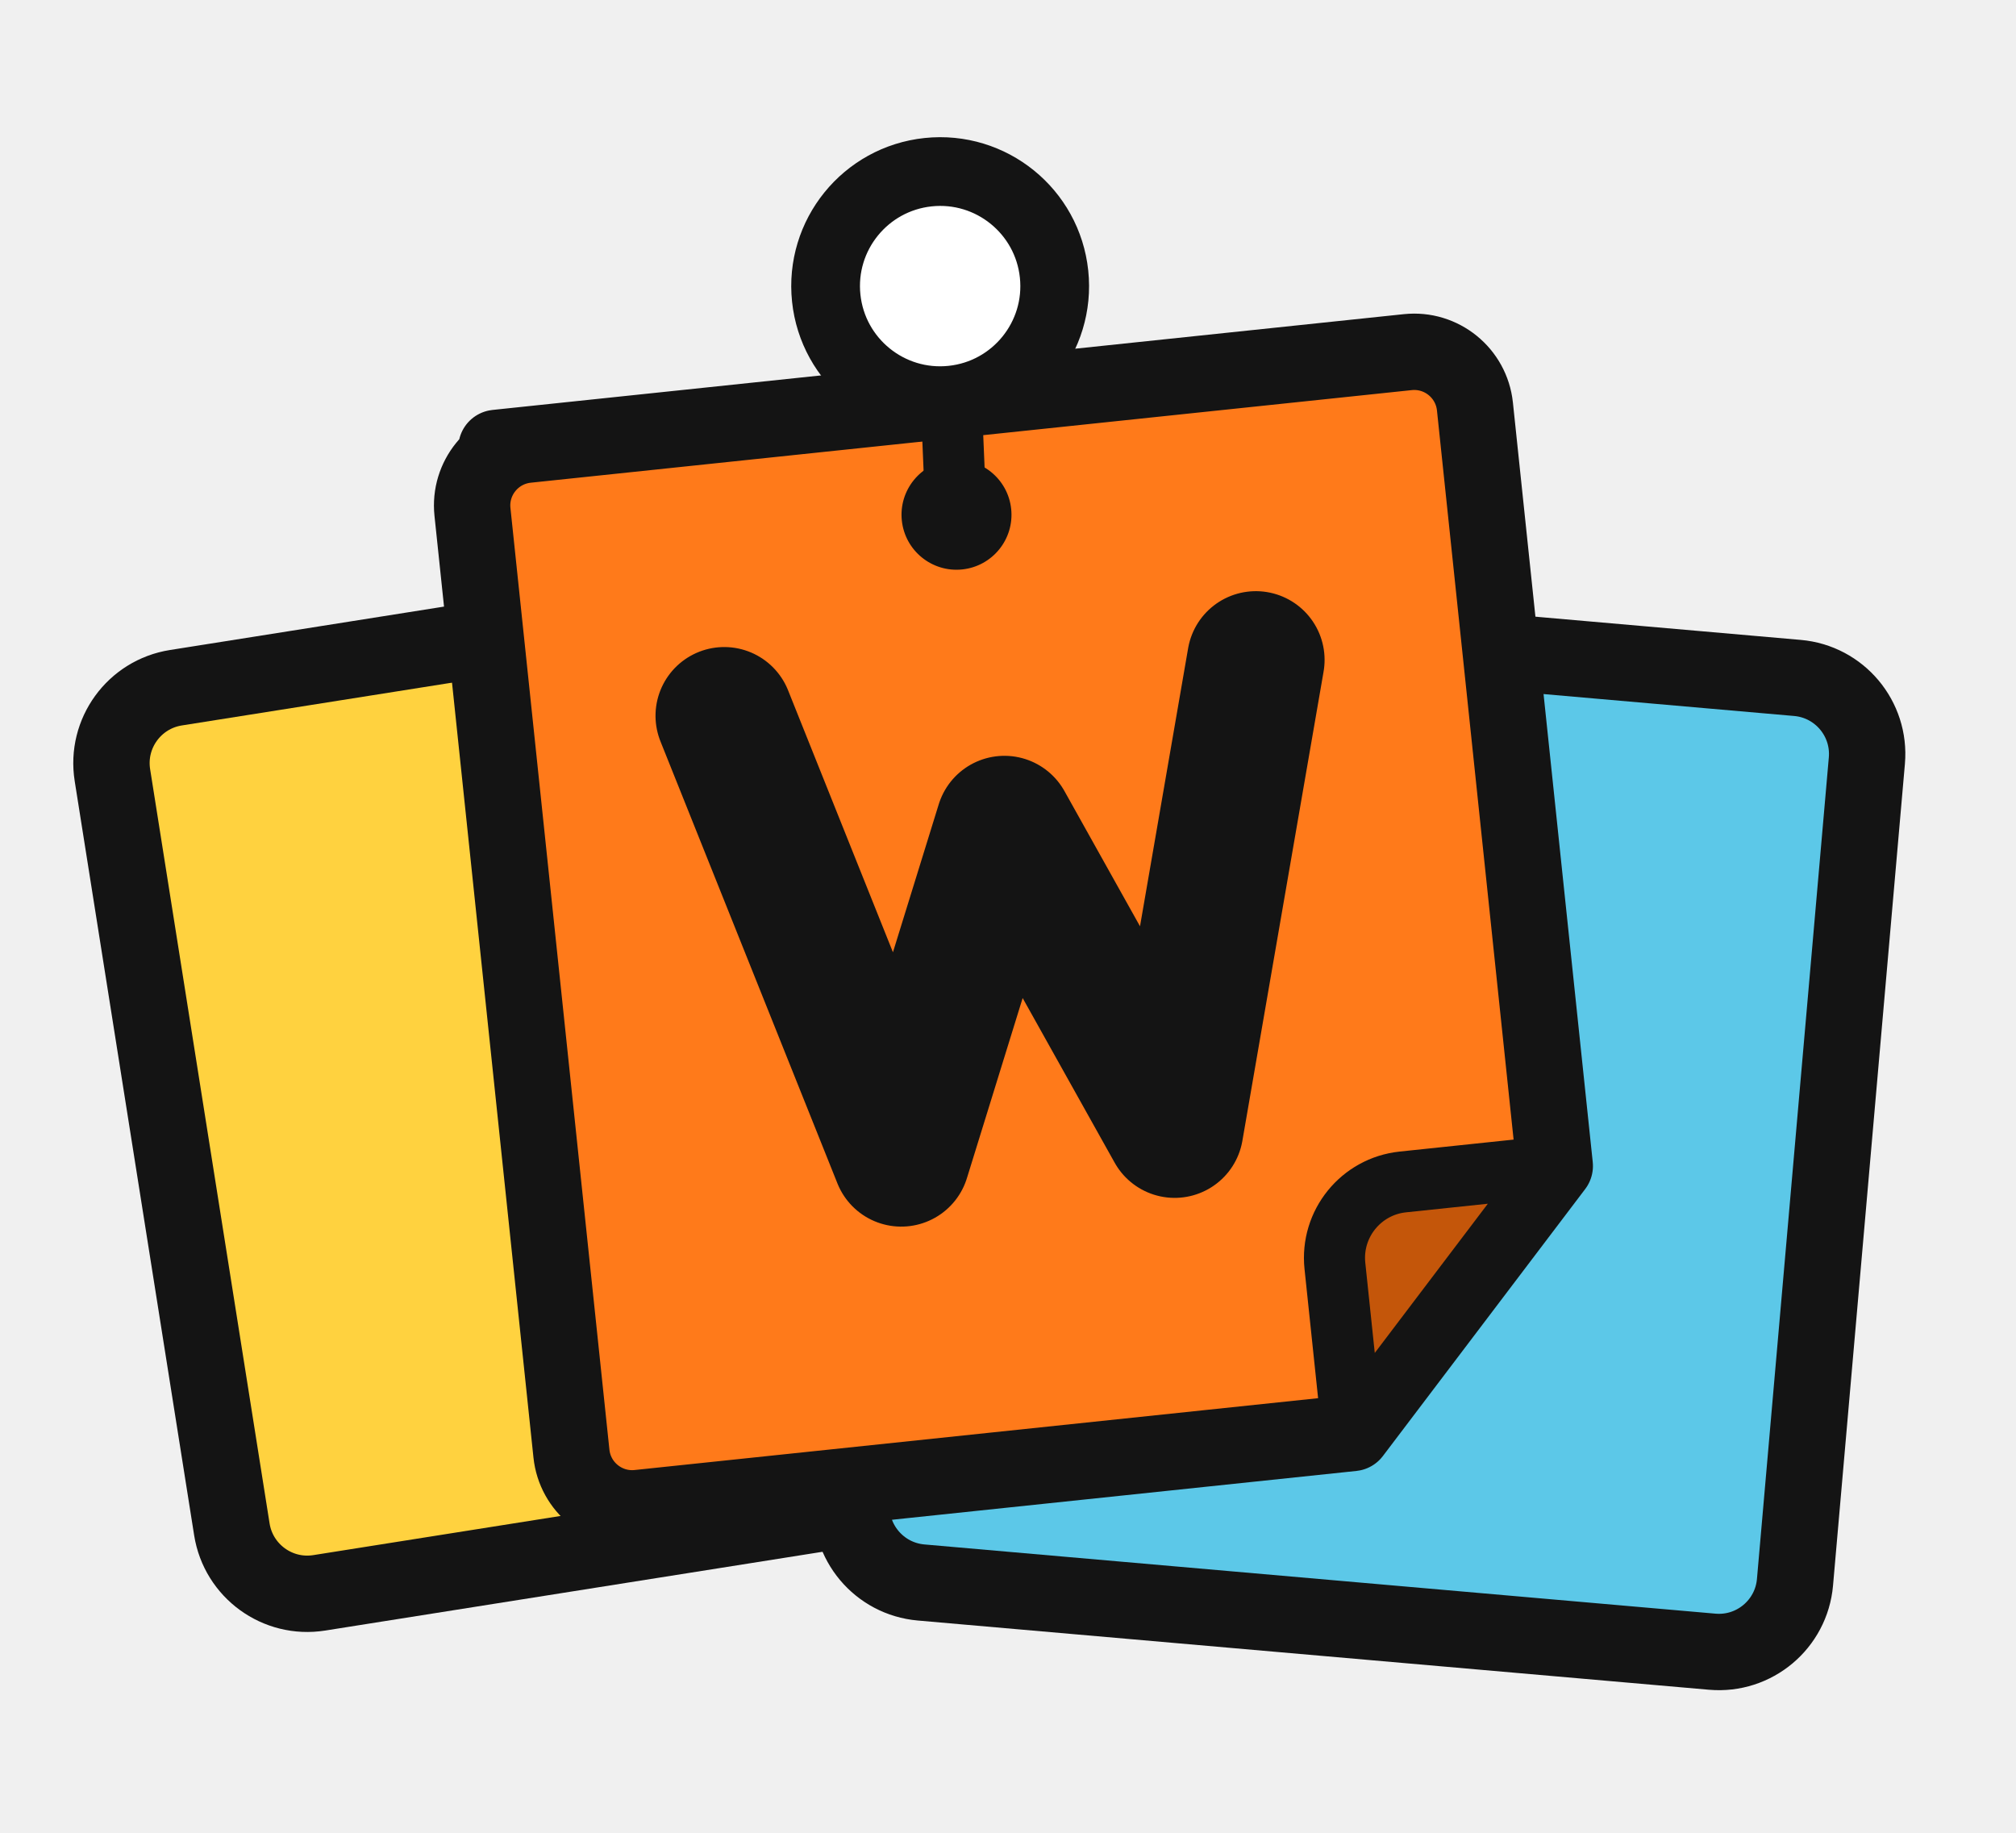
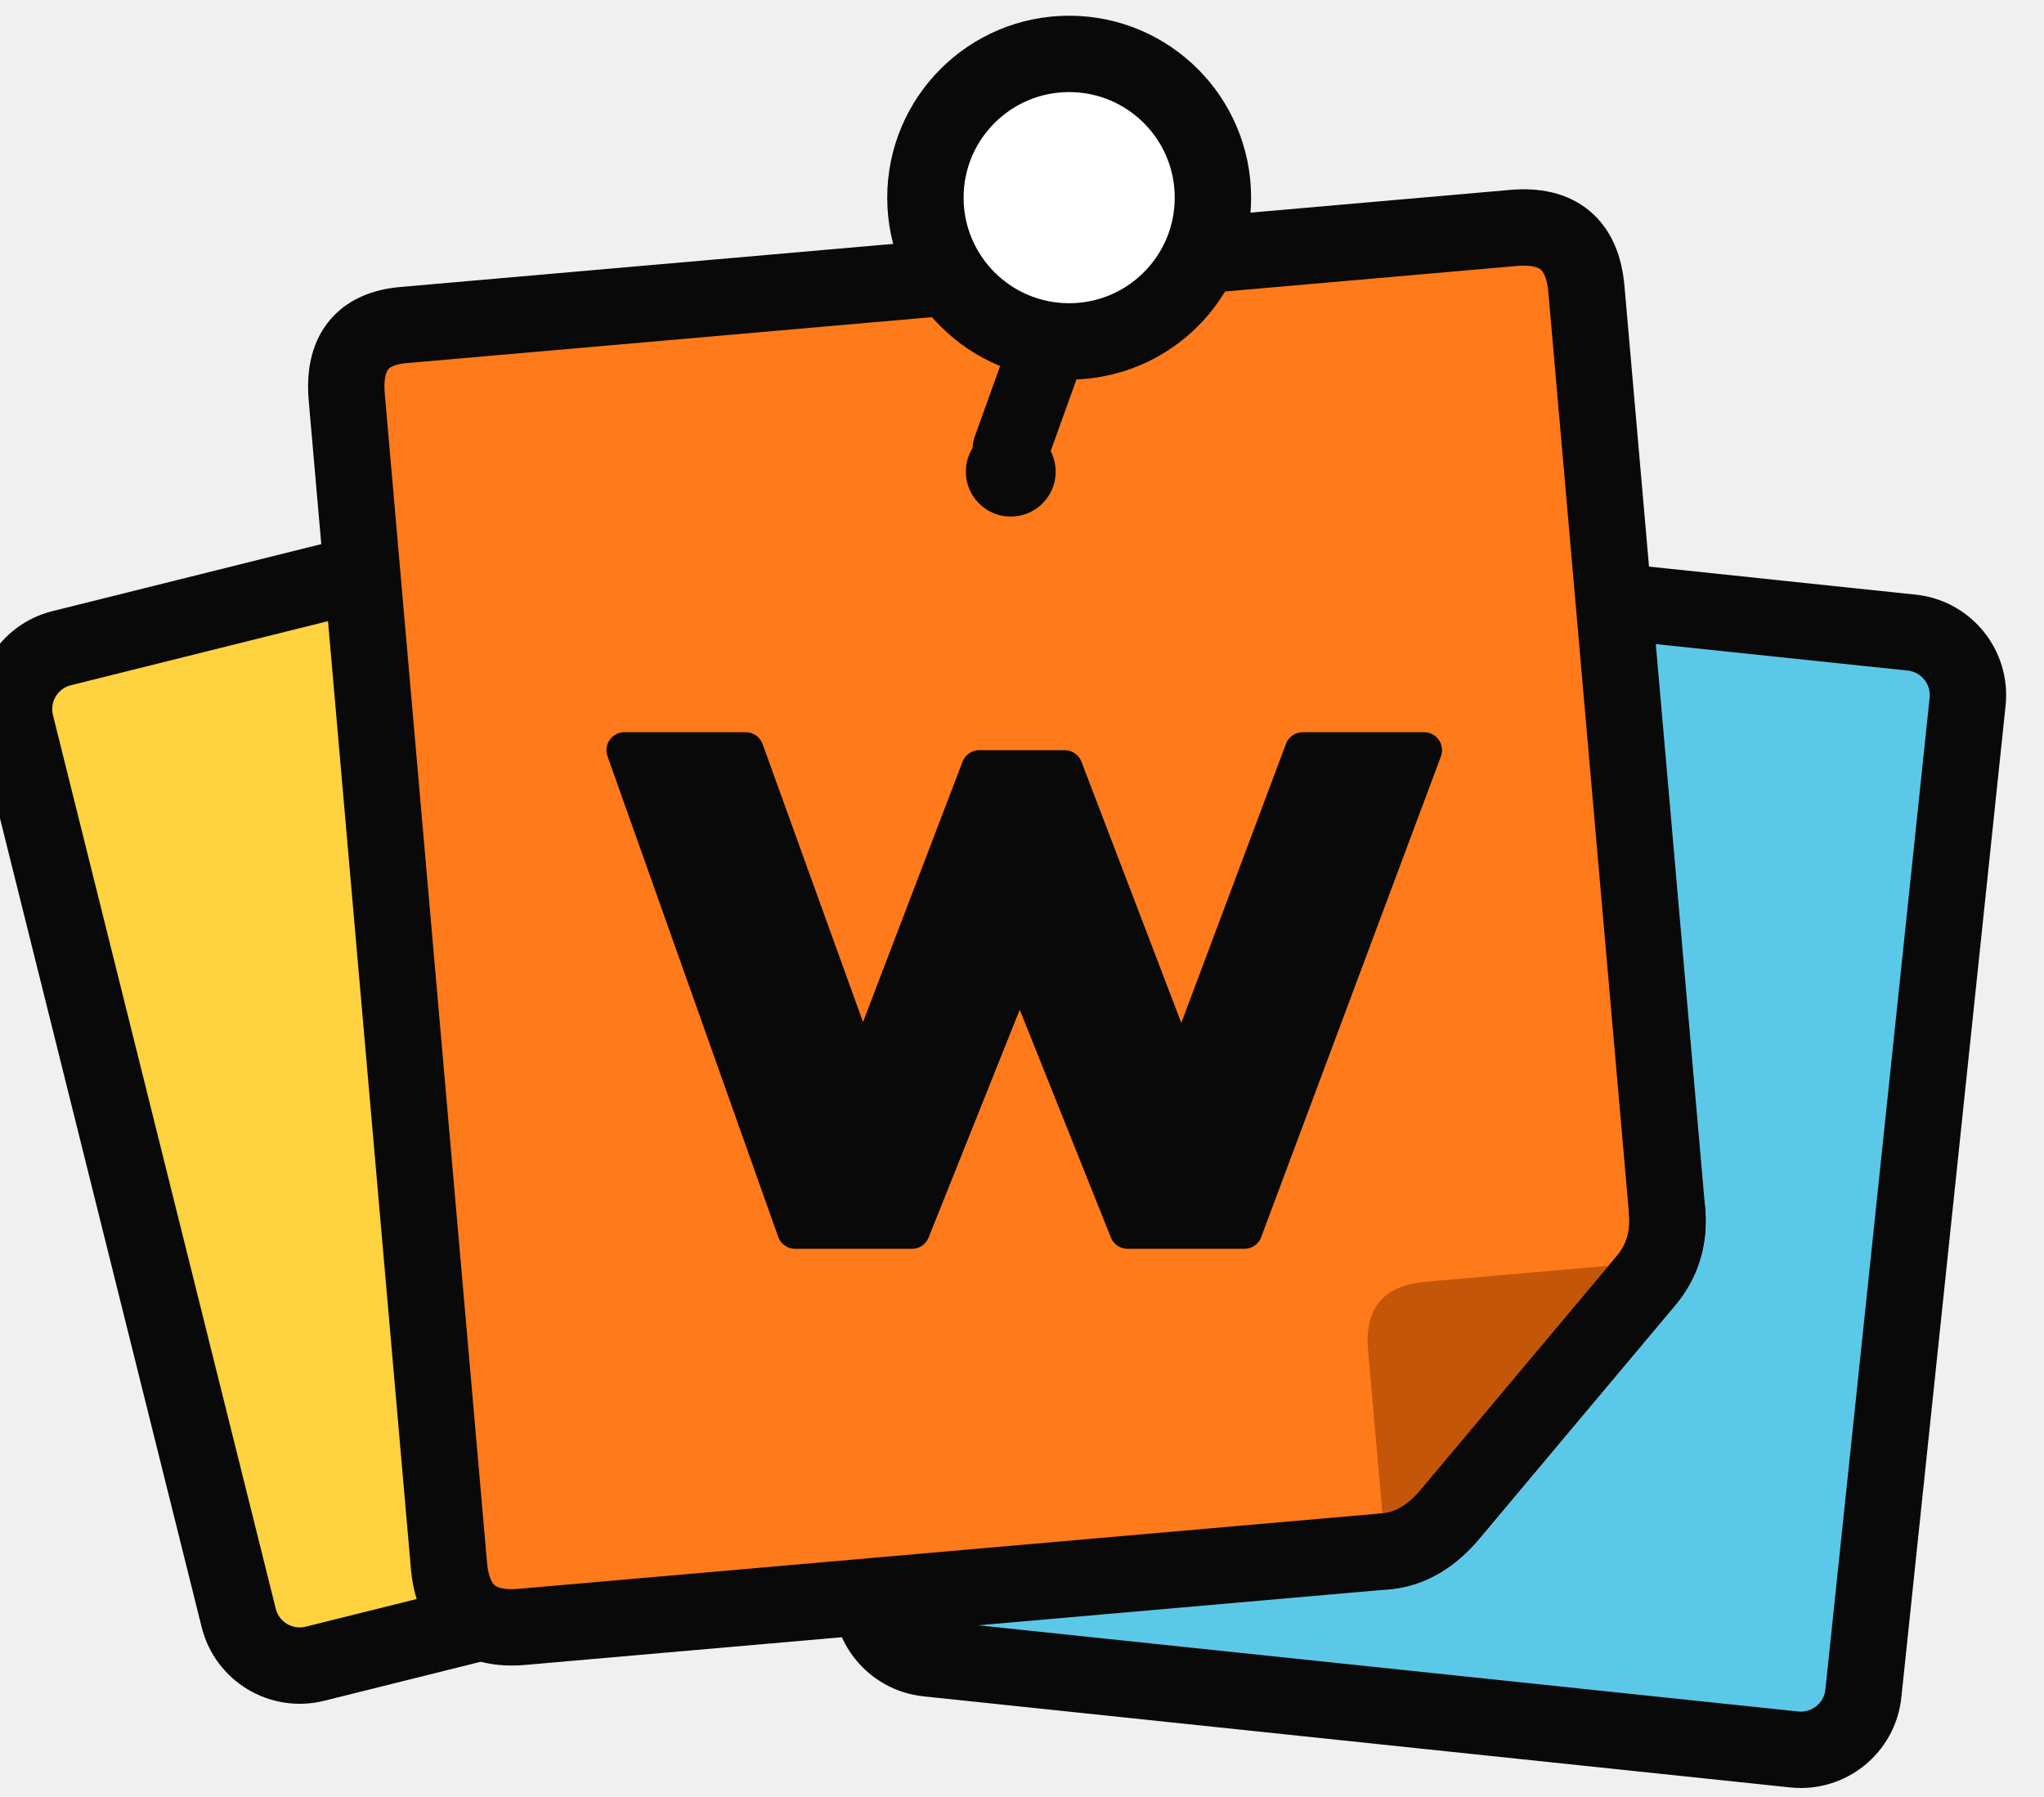
- <svg xmlns="http://www.w3.org/2000/svg" viewBox="0 0 132 120" role="img" aria-label="wallnote">
+ <svg xmlns="http://www.w3.org/2000/svg" viewBox="30 44 455 400" role="img" aria-label="wallnote">
  <style>@media (prefers-color-scheme:dark){.o{stroke:#F4EEE2}}</style>
-   <g stroke="#141414" stroke-width="5" stroke-linejoin="round" stroke-linecap="round">
-     <rect class="o" x="11" y="42" width="44" height="60" rx="5" fill="#FFD23F" transform="rotate(-9 33 72)" />
-     <rect class="o" x="58" y="42" width="62" height="64" rx="5" fill="#5CC8E8" transform="rotate(5 89 74)" />
-     <g transform="rotate(-6 66 61)">
-       <path class="o" d="M36 26 H96 a4 4 0 0 1 4 4 V80 L85 96 H38 a4 4 0 0 1 -4 -4 V30 a4 4 0 0 1 4 -4 Z" fill="#FF7A1A" />
-       <path d="M100 80 H90 a5 5 0 0 0 -5 5 V96 Z" fill="#C4560A" stroke-width="4" />
-       <path d="M49 45 L57.5 75 L66.5 54 L75.5 75 L84 45" fill="none" stroke-width="9" />
-       <line class="o" x1="66" y1="25" x2="65.5" y2="33" stroke-width="4" />
-       <circle class="o" cx="66" cy="18.5" r="7.5" fill="#fff" stroke-width="4.5" />
-       <circle cx="65.5" cy="33.5" r="3.6" fill="#141414" stroke="none" />
-     </g>
+   <g stroke="#090909" stroke-width="17" stroke-linejoin="round" stroke-linecap="round">
+     <rect class="o" x="55" y="161" width="225" height="233" rx="14" fill="#FFD23F" transform="rotate(-14 167.5 277.5)" />
+     <rect class="o" x="235" y="174" width="222" height="250" rx="14" fill="#5CC8E8" transform="rotate(6 346 299)" />
+     <path class="o" d="M132 105 Q118 105 118 120 L118 381 Q118 396 133 396 H326 Q334 396 341 389 L389 341 Q395 335 395 326 V120 Q395 105 380 105 Z" fill="#FF7A1A" transform="rotate(-5 256 250)" />
+     <path d="M326 396 V351 Q326 337 340 337 H393 L341 389 Q334 396 326 396Z" fill="#C4560A" stroke="none" transform="rotate(-5 256 250)" />
+     <path class="o" d="M326 396 Q334 396 341 389 L389 341 Q395 335 395 326" fill="none" transform="rotate(-5 256 250)" />
+     <path class="o" d="M264 119 L255 144" fill="none" />
+     <circle cx="255" cy="149" r="10" fill="#090909" stroke="none" />
+     <circle class="o" cx="268" cy="88" r="32" fill="#fff" />
  </g>
+   <path fill="#090909" stroke="#090909" stroke-width="8" stroke-linejoin="round" d="M169 211 H196 L222 283 L248 215 H267 L293 283 L320 211 H347 L307 318 H281 L257 258 L233 318 H207 Z" />
</svg>
